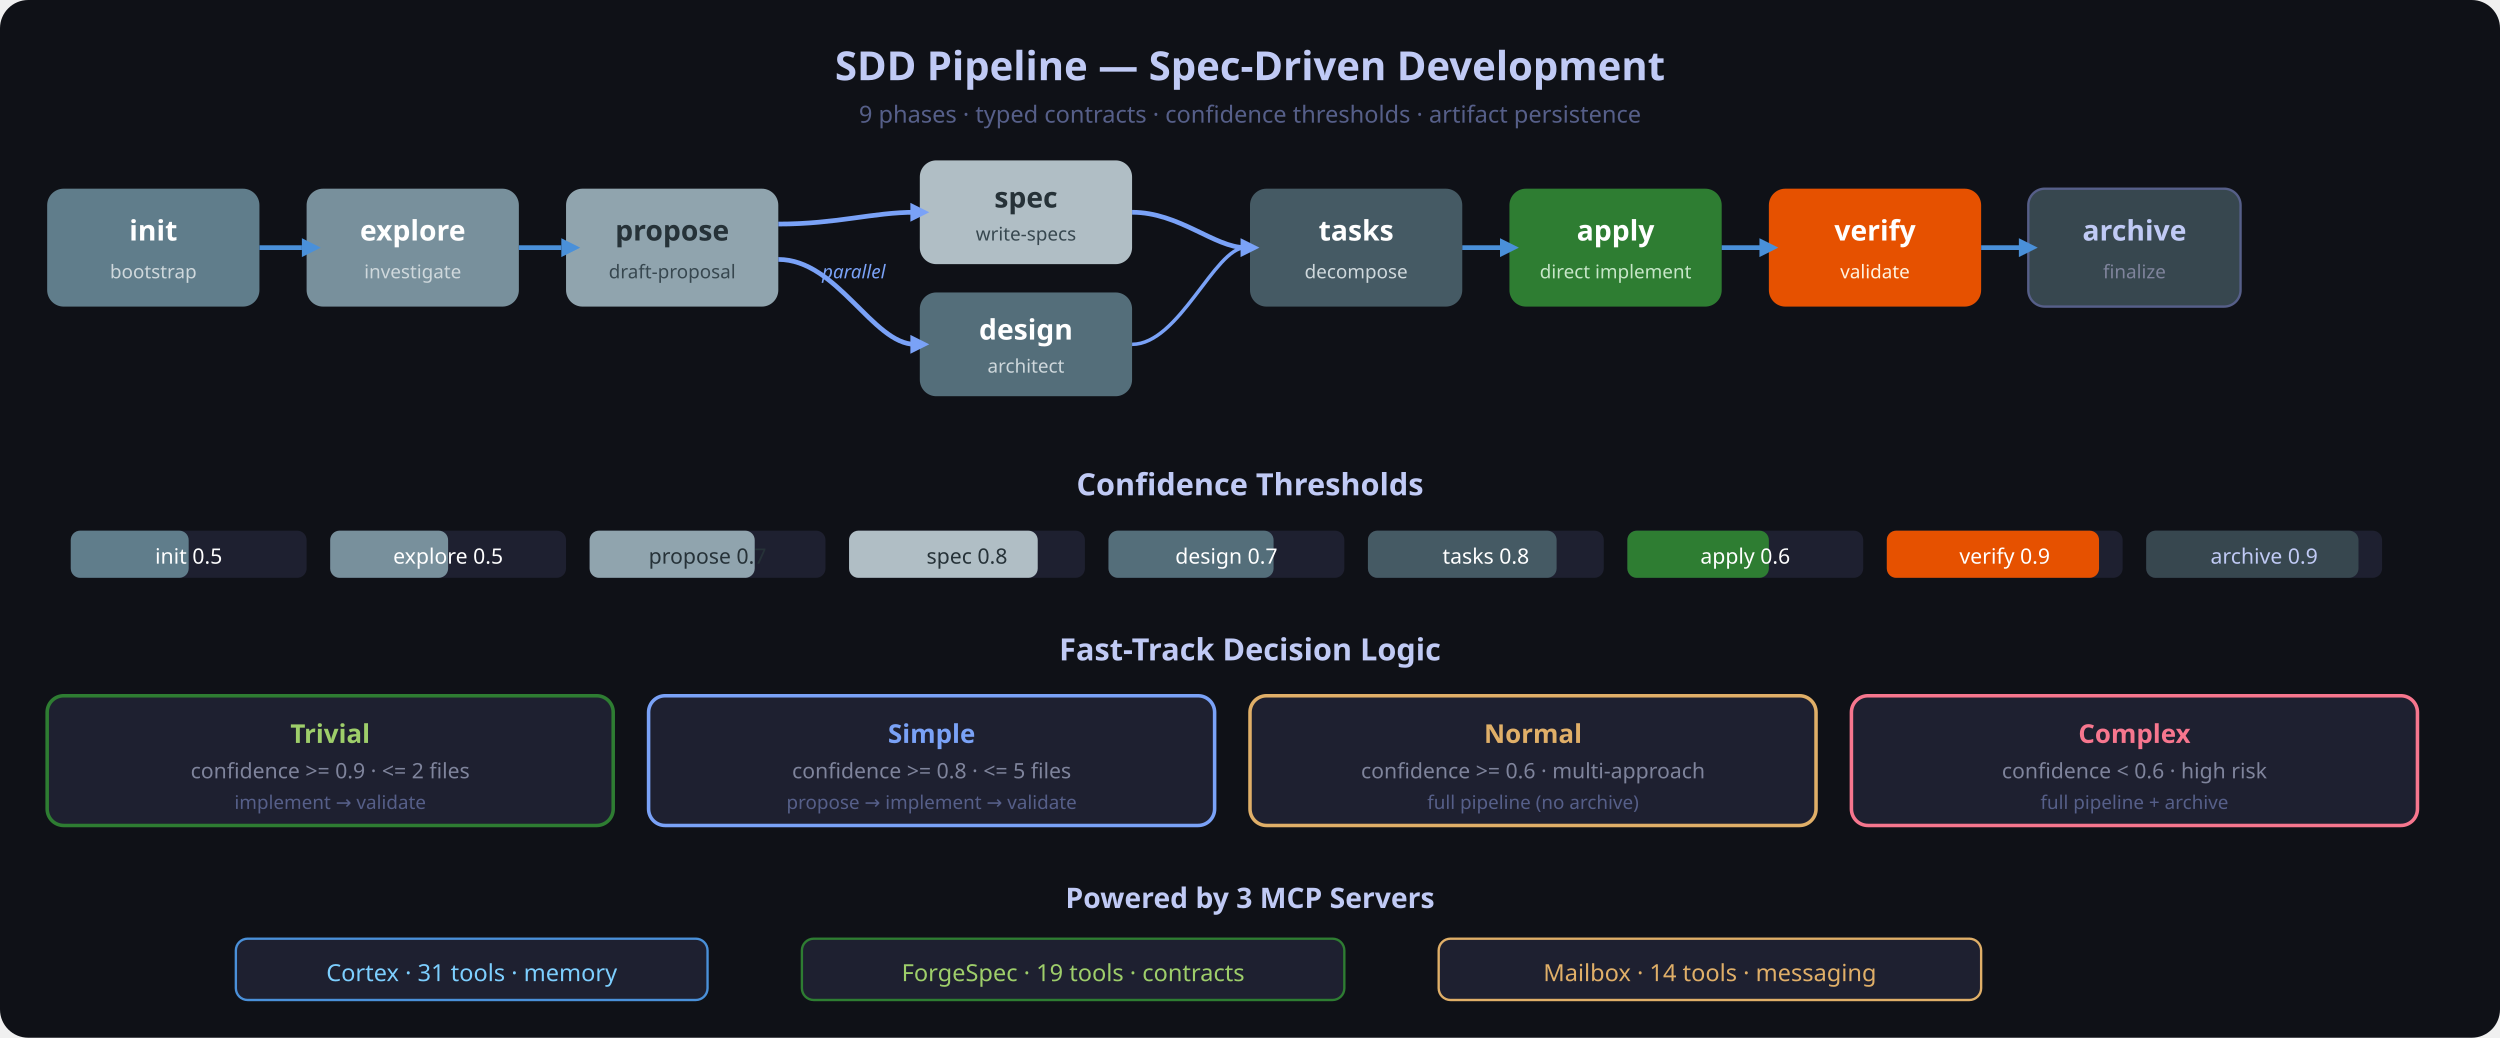
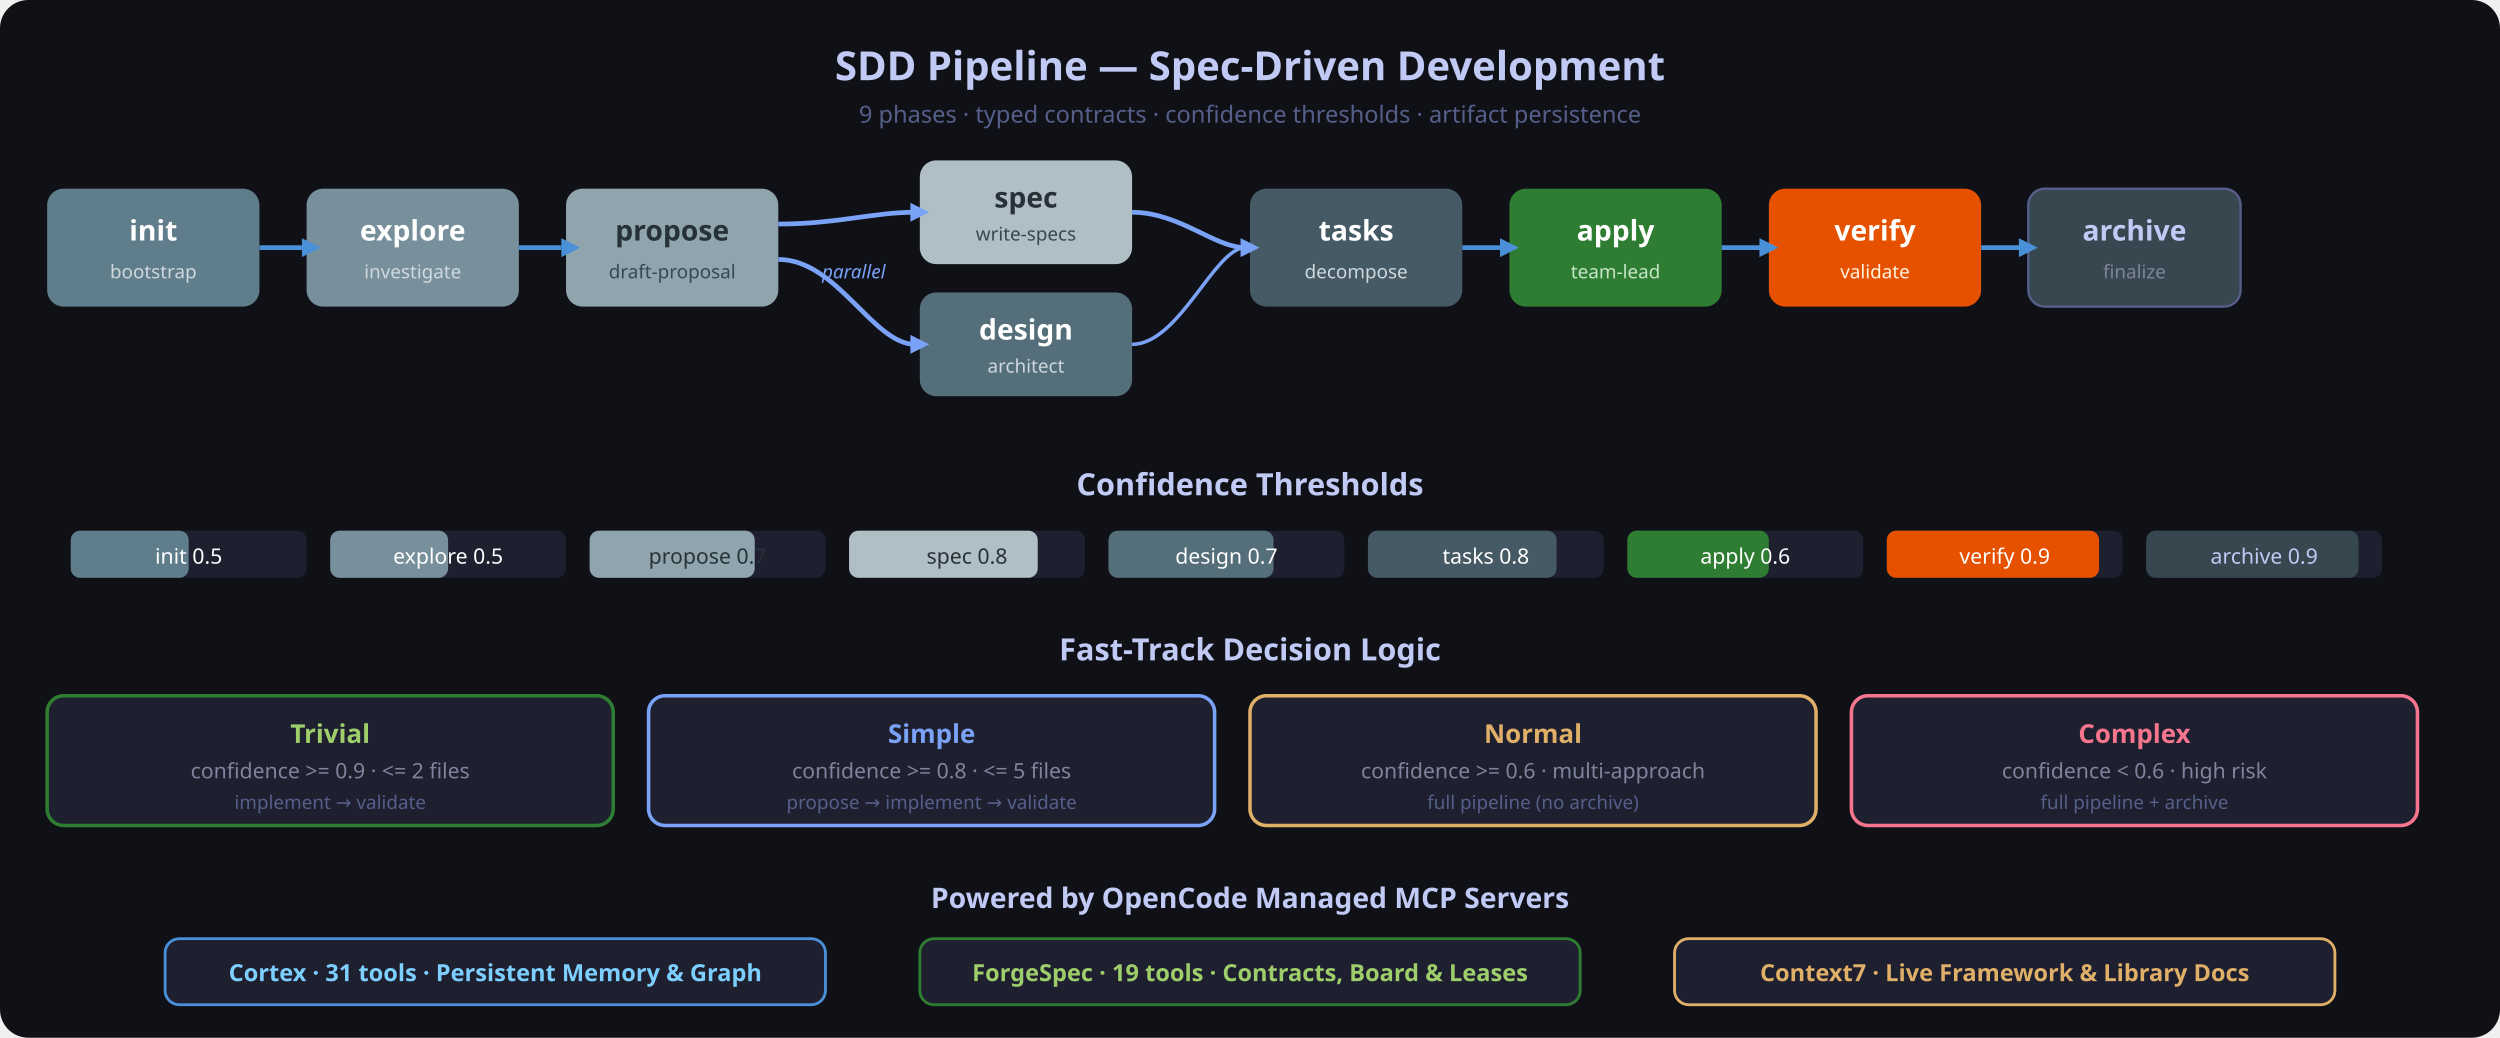
<svg xmlns="http://www.w3.org/2000/svg" viewBox="0 0 1060 440" font-family="'Segoe UI',system-ui,sans-serif">
  <rect width="1060" height="440" rx="12" fill="#0f1117" />
  <text x="530" y="34" text-anchor="middle" fill="#c0caf5" font-size="17" font-weight="700">SDD Pipeline — Spec-Driven Development</text>
  <text x="530" y="52" text-anchor="middle" fill="#565f89" font-size="10">9 phases · typed contracts · confidence thresholds · artifact persistence</text>
  <rect x="20" y="80" width="90" height="50" rx="7" fill="#607D8B" />
  <text x="65" y="102" text-anchor="middle" fill="#fff" font-size="12" font-weight="600">init</text>
  <text x="65" y="118" text-anchor="middle" fill="#cfd8dc" font-size="8">bootstrap</text>
  <rect x="130" y="80" width="90" height="50" rx="7" fill="#78909C" />
  <text x="175" y="102" text-anchor="middle" fill="#fff" font-size="12" font-weight="600">explore</text>
  <text x="175" y="118" text-anchor="middle" fill="#cfd8dc" font-size="8">investigate</text>
  <rect x="240" y="80" width="90" height="50" rx="7" fill="#90A4AE" />
  <text x="285" y="102" text-anchor="middle" fill="#263238" font-size="12" font-weight="600">propose</text>
  <text x="285" y="118" text-anchor="middle" fill="#37474F" font-size="8">draft-proposal</text>
  <rect x="390" y="68" width="90" height="44" rx="7" fill="#B0BEC5" />
  <text x="435" y="88" text-anchor="middle" fill="#263238" font-size="12" font-weight="600">spec</text>
  <text x="435" y="102" text-anchor="middle" fill="#37474F" font-size="8">write-specs</text>
  <rect x="390" y="124" width="90" height="44" rx="7" fill="#546E7A" />
  <text x="435" y="144" text-anchor="middle" fill="#fff" font-size="12" font-weight="600">design</text>
  <text x="435" y="158" text-anchor="middle" fill="#cfd8dc" font-size="8">architect</text>
  <rect x="530" y="80" width="90" height="50" rx="7" fill="#455A64" />
  <text x="575" y="102" text-anchor="middle" fill="#fff" font-size="12" font-weight="600">tasks</text>
  <text x="575" y="118" text-anchor="middle" fill="#cfd8dc" font-size="8">decompose</text>
  <rect x="640" y="80" width="90" height="50" rx="7" fill="#2E7D32" />
  <text x="685" y="102" text-anchor="middle" fill="#fff" font-size="12" font-weight="600">apply</text>
-   <text x="685" y="118" text-anchor="middle" fill="#c8e6c9" font-size="8">direct implement</text>
+   <text x="685" y="118" text-anchor="middle" fill="#c8e6c9" font-size="8">team-lead</text>
  <rect x="750" y="80" width="90" height="50" rx="7" fill="#E65100" />
  <text x="795" y="102" text-anchor="middle" fill="#fff" font-size="12" font-weight="600">verify</text>
  <text x="795" y="118" text-anchor="middle" fill="#fff3e0" font-size="8">validate</text>
  <rect x="860" y="80" width="90" height="50" rx="7" fill="#37474F" stroke="#565f89" stroke-width="1" />
  <text x="905" y="102" text-anchor="middle" fill="#c0caf5" font-size="12" font-weight="600">archive</text>
  <text x="905" y="118" text-anchor="middle" fill="#7f849c" font-size="8">finalize</text>
  <line x1="110" y1="105" x2="128" y2="105" stroke="#4A90D9" stroke-width="2" />
  <polygon points="128,101 136,105 128,109" fill="#4A90D9" />
  <line x1="220" y1="105" x2="238" y2="105" stroke="#4A90D9" stroke-width="2" />
  <polygon points="238,101 246,105 238,109" fill="#4A90D9" />
  <path d="M330,95 C355,95 370,90 388,90" fill="none" stroke="#7aa2f7" stroke-width="2" />
  <polygon points="386,86 394,90 386,94" fill="#7aa2f7" />
  <path d="M330,110 C355,110 370,146 388,146" fill="none" stroke="#7aa2f7" stroke-width="2" />
  <polygon points="386,142 394,146 386,150" fill="#7aa2f7" />
  <text x="362" y="118" text-anchor="middle" fill="#7aa2f7" font-size="8" font-style="italic">parallel</text>
  <path d="M480,90 C500,90 515,105 528,105" fill="none" stroke="#7aa2f7" stroke-width="2" />
  <polygon points="526,101 534,105 526,109" fill="#7aa2f7" />
  <path d="M480,146 C500,146 515,105 528,105" fill="none" stroke="#7aa2f7" stroke-width="1.5" />
  <line x1="620" y1="105" x2="638" y2="105" stroke="#4A90D9" stroke-width="2" />
  <polygon points="636,101 644,105 636,109" fill="#4A90D9" />
  <line x1="730" y1="105" x2="748" y2="105" stroke="#4A90D9" stroke-width="2" />
  <polygon points="746,101 754,105 746,109" fill="#4A90D9" />
  <line x1="840" y1="105" x2="858" y2="105" stroke="#4A90D9" stroke-width="2" />
  <polygon points="856,101 864,105 856,109" fill="#4A90D9" />
  <text x="530" y="210" text-anchor="middle" fill="#c0caf5" font-size="13" font-weight="600">Confidence Thresholds</text>
  <g transform="translate(30,225)">
    <rect x="0" y="0" width="100" height="20" rx="4" fill="#1e2030" />
    <rect x="0" y="0" width="50" height="20" rx="4" fill="#607D8B" />
    <text x="50" y="14" text-anchor="middle" fill="#fff" font-size="9">init 0.5</text>
  </g>
  <g transform="translate(140,225)">
    <rect x="0" y="0" width="100" height="20" rx="4" fill="#1e2030" />
    <rect x="0" y="0" width="50" height="20" rx="4" fill="#78909C" />
    <text x="50" y="14" text-anchor="middle" fill="#fff" font-size="9">explore 0.5</text>
  </g>
  <g transform="translate(250,225)">
    <rect x="0" y="0" width="100" height="20" rx="4" fill="#1e2030" />
    <rect x="0" y="0" width="70" height="20" rx="4" fill="#90A4AE" />
    <text x="50" y="14" text-anchor="middle" fill="#263238" font-size="9">propose 0.7</text>
  </g>
  <g transform="translate(360,225)">
    <rect x="0" y="0" width="100" height="20" rx="4" fill="#1e2030" />
    <rect x="0" y="0" width="80" height="20" rx="4" fill="#B0BEC5" />
    <text x="50" y="14" text-anchor="middle" fill="#263238" font-size="9">spec 0.8</text>
  </g>
  <g transform="translate(470,225)">
    <rect x="0" y="0" width="100" height="20" rx="4" fill="#1e2030" />
    <rect x="0" y="0" width="70" height="20" rx="4" fill="#546E7A" />
    <text x="50" y="14" text-anchor="middle" fill="#fff" font-size="9">design 0.7</text>
  </g>
  <g transform="translate(580,225)">
    <rect x="0" y="0" width="100" height="20" rx="4" fill="#1e2030" />
    <rect x="0" y="0" width="80" height="20" rx="4" fill="#455A64" />
    <text x="50" y="14" text-anchor="middle" fill="#fff" font-size="9">tasks 0.8</text>
  </g>
  <g transform="translate(690,225)">
    <rect x="0" y="0" width="100" height="20" rx="4" fill="#1e2030" />
    <rect x="0" y="0" width="60" height="20" rx="4" fill="#2E7D32" />
    <text x="50" y="14" text-anchor="middle" fill="#fff" font-size="9">apply 0.6</text>
  </g>
  <g transform="translate(800,225)">
    <rect x="0" y="0" width="100" height="20" rx="4" fill="#1e2030" />
    <rect x="0" y="0" width="90" height="20" rx="4" fill="#E65100" />
    <text x="50" y="14" text-anchor="middle" fill="#fff" font-size="9">verify 0.9</text>
  </g>
  <g transform="translate(910,225)">
    <rect x="0" y="0" width="100" height="20" rx="4" fill="#1e2030" />
    <rect x="0" y="0" width="90" height="20" rx="4" fill="#37474F" />
    <text x="50" y="14" text-anchor="middle" fill="#c0caf5" font-size="9">archive 0.9</text>
  </g>
  <text x="530" y="280" text-anchor="middle" fill="#c0caf5" font-size="13" font-weight="600">Fast-Track Decision Logic</text>
  <rect x="20" y="295" width="240" height="55" rx="7" fill="#1e2030" stroke="#2E7D32" stroke-width="1.5" />
  <text x="140" y="315" text-anchor="middle" fill="#9ece6a" font-size="11" font-weight="600">Trivial</text>
  <text x="140" y="330" text-anchor="middle" fill="#7f849c" font-size="9">confidence &gt;= 0.9 · &lt;= 2 files</text>
  <text x="140" y="343" text-anchor="middle" fill="#565f89" font-size="8">implement → validate</text>
  <rect x="275" y="295" width="240" height="55" rx="7" fill="#1e2030" stroke="#7aa2f7" stroke-width="1.5" />
  <text x="395" y="315" text-anchor="middle" fill="#7aa2f7" font-size="11" font-weight="600">Simple</text>
  <text x="395" y="330" text-anchor="middle" fill="#7f849c" font-size="9">confidence &gt;= 0.8 · &lt;= 5 files</text>
  <text x="395" y="343" text-anchor="middle" fill="#565f89" font-size="8">propose → implement → validate</text>
  <rect x="530" y="295" width="240" height="55" rx="7" fill="#1e2030" stroke="#e0af68" stroke-width="1.5" />
  <text x="650" y="315" text-anchor="middle" fill="#e0af68" font-size="11" font-weight="600">Normal</text>
  <text x="650" y="330" text-anchor="middle" fill="#7f849c" font-size="9">confidence &gt;= 0.6 · multi-approach</text>
  <text x="650" y="343" text-anchor="middle" fill="#565f89" font-size="8">full pipeline (no archive)</text>
  <rect x="785" y="295" width="240" height="55" rx="7" fill="#1e2030" stroke="#f7768e" stroke-width="1.5" />
  <text x="905" y="315" text-anchor="middle" fill="#f7768e" font-size="11" font-weight="600">Complex</text>
  <text x="905" y="330" text-anchor="middle" fill="#7f849c" font-size="9">confidence &lt; 0.6 · high risk</text>
  <text x="905" y="343" text-anchor="middle" fill="#565f89" font-size="8">full pipeline + archive</text>
-   <text x="530" y="385" text-anchor="middle" fill="#c0caf5" font-size="12" font-weight="600">Powered by 3 MCP Servers</text>
-   <rect x="100" y="398" width="200" height="26" rx="5" fill="#1e2030" stroke="#4A90D9" stroke-width="1" />
-   <text x="200" y="416" text-anchor="middle" fill="#7dcfff" font-size="10">Cortex · 31 tools · memory</text>
-   <rect x="340" y="398" width="230" height="26" rx="5" fill="#1e2030" stroke="#2E7D32" stroke-width="1" />
-   <text x="455" y="416" text-anchor="middle" fill="#9ece6a" font-size="10">ForgeSpec · 19 tools · contracts</text>
-   <rect x="610" y="398" width="230" height="26" rx="5" fill="#1e2030" stroke="#e0af68" stroke-width="1" />
-   <text x="725" y="416" text-anchor="middle" fill="#e0af68" font-size="10">Mailbox · 14 tools · messaging</text>
+   <text x="530" y="385" text-anchor="middle" fill="#c0caf5" font-size="12" font-weight="600">Powered by OpenCode Managed MCP Servers</text>
+   <rect x="70" y="398" width="280" height="28" rx="6" fill="#1e2030" stroke="#4A90D9" stroke-width="1.2" />
+   <text x="210" y="416" text-anchor="middle" fill="#7dcfff" font-size="10" font-weight="600">Cortex · 31 tools · Persistent Memory &amp; Graph</text>
+   <rect x="390" y="398" width="280" height="28" rx="6" fill="#1e2030" stroke="#2E7D32" stroke-width="1.2" />
+   <text x="530" y="416" text-anchor="middle" fill="#9ece6a" font-size="10" font-weight="600">ForgeSpec · 19 tools · Contracts, Board &amp; Leases</text>
+   <rect x="710" y="398" width="280" height="28" rx="6" fill="#1e2030" stroke="#e0af68" stroke-width="1.2" />
+   <text x="850" y="416" text-anchor="middle" fill="#e0af68" font-size="10" font-weight="600">Context7 · Live Framework &amp; Library Docs</text>
</svg>
